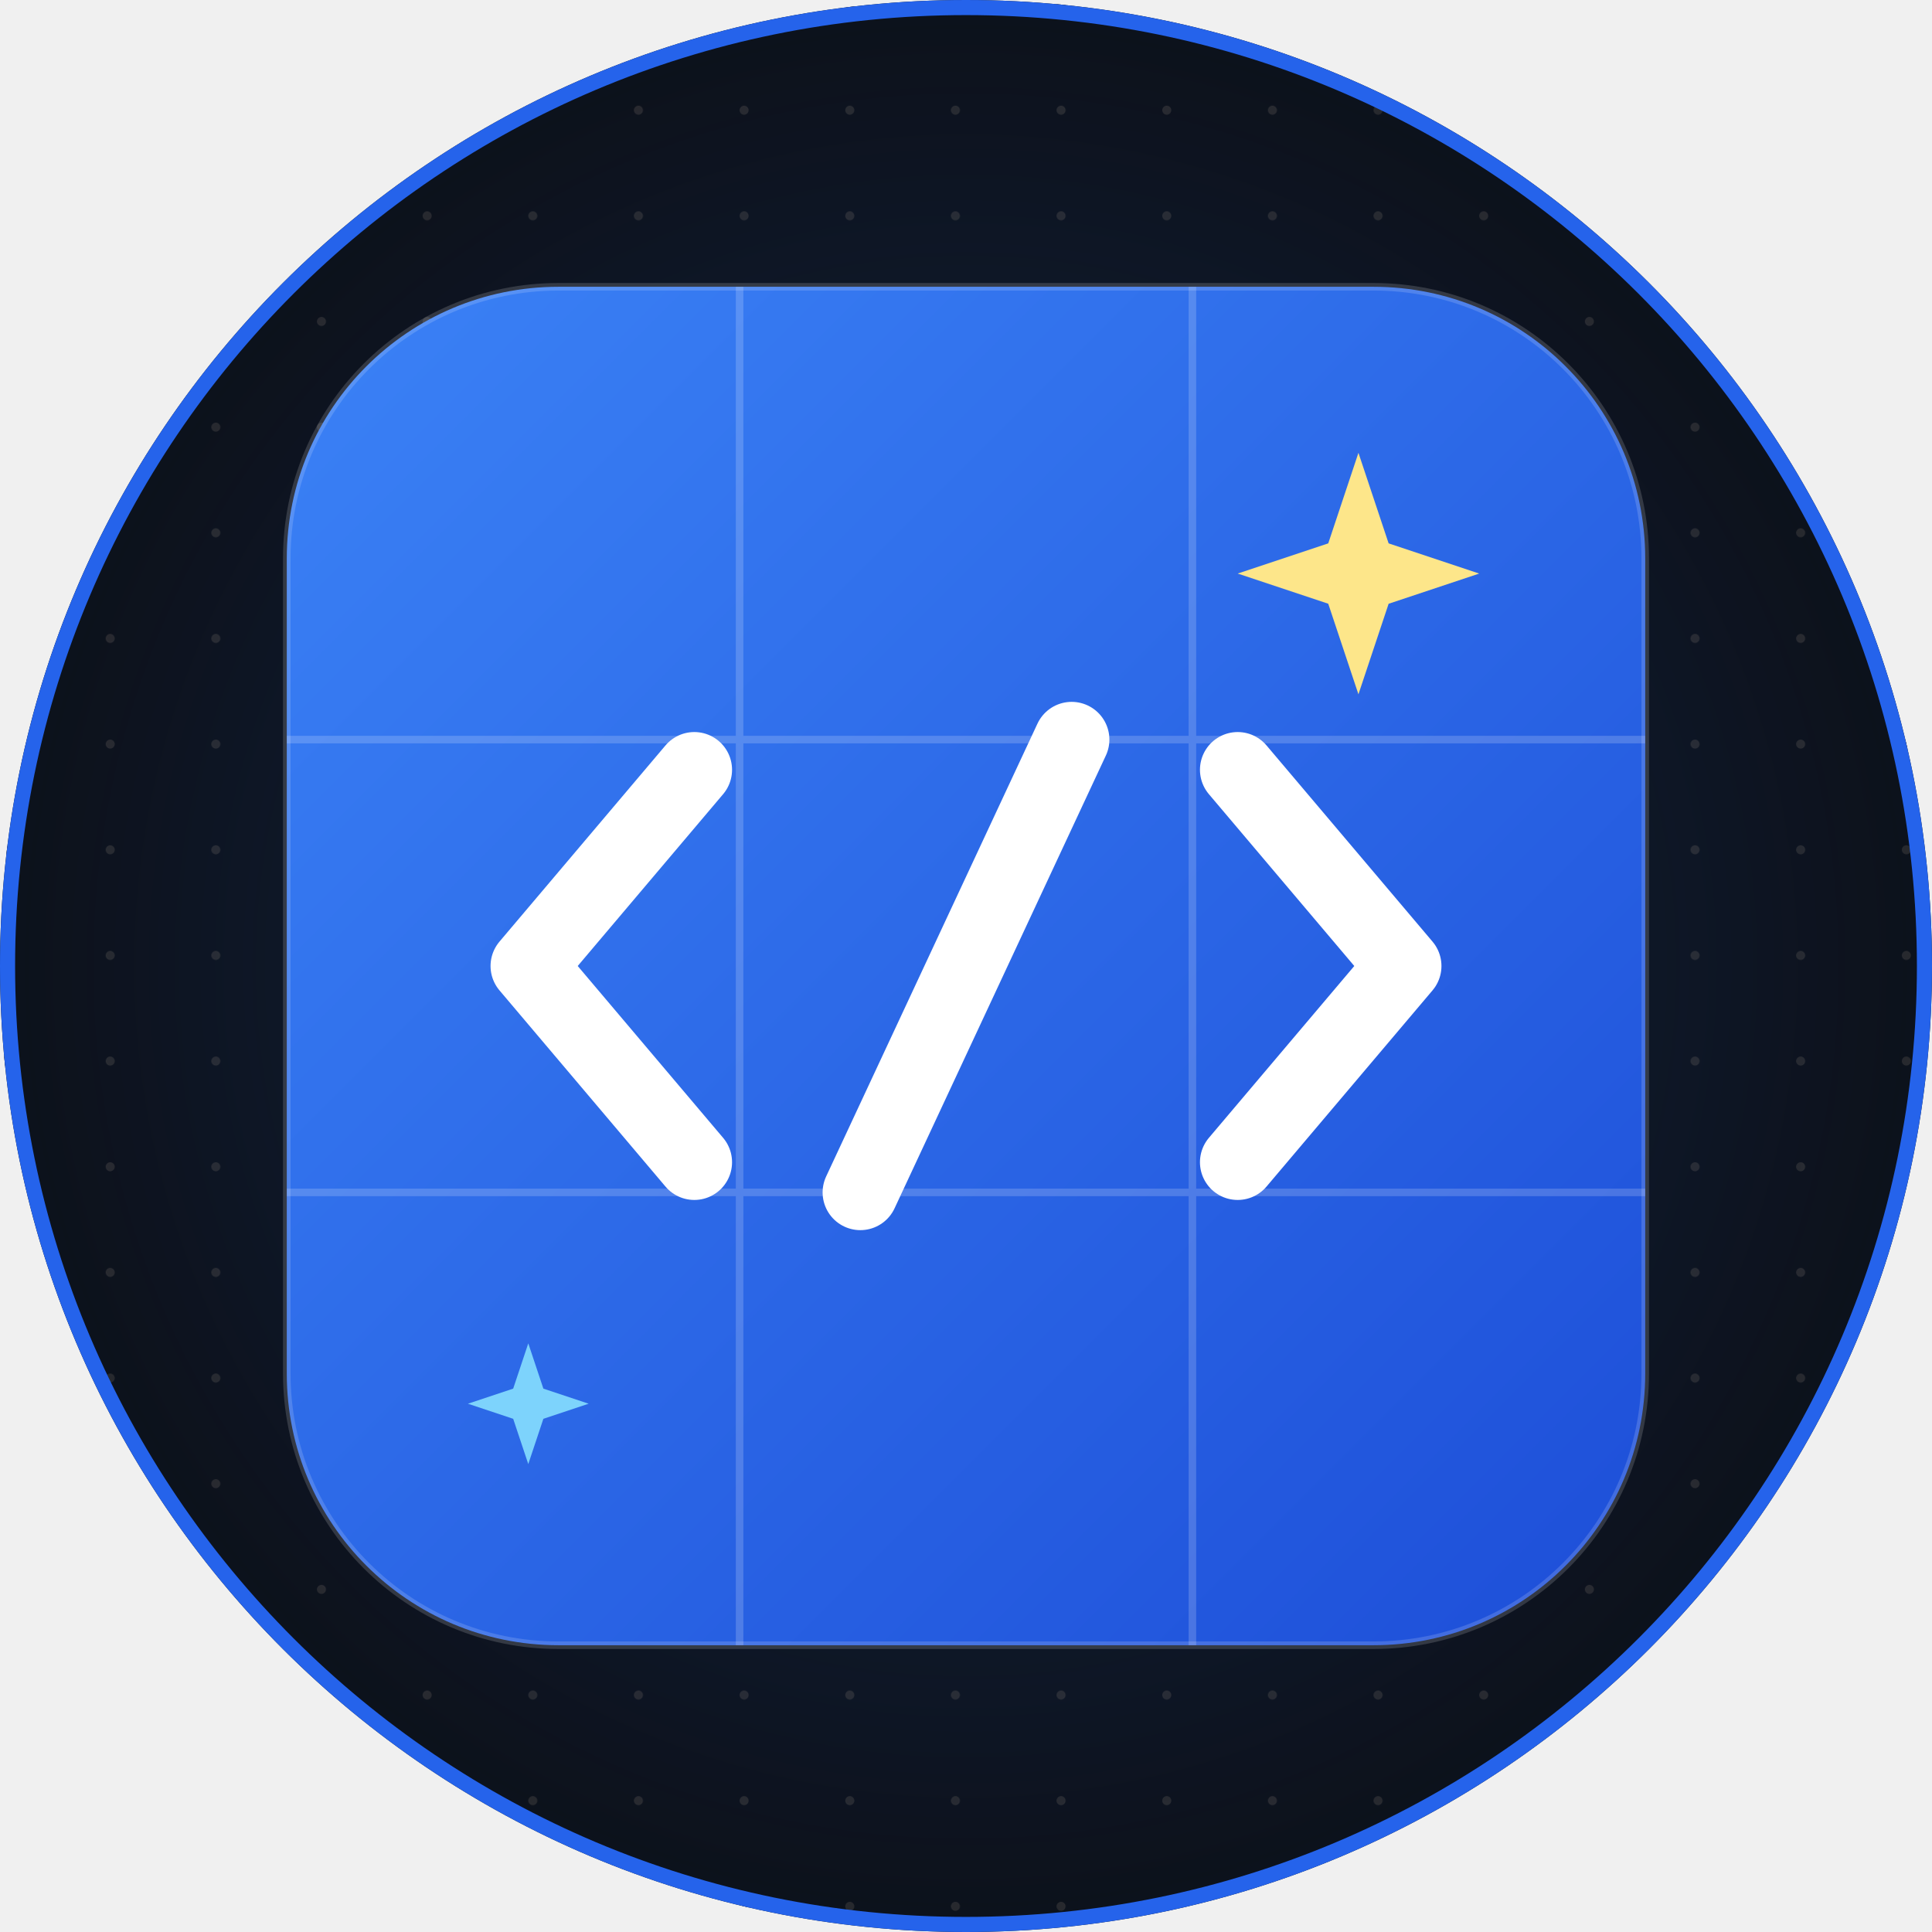
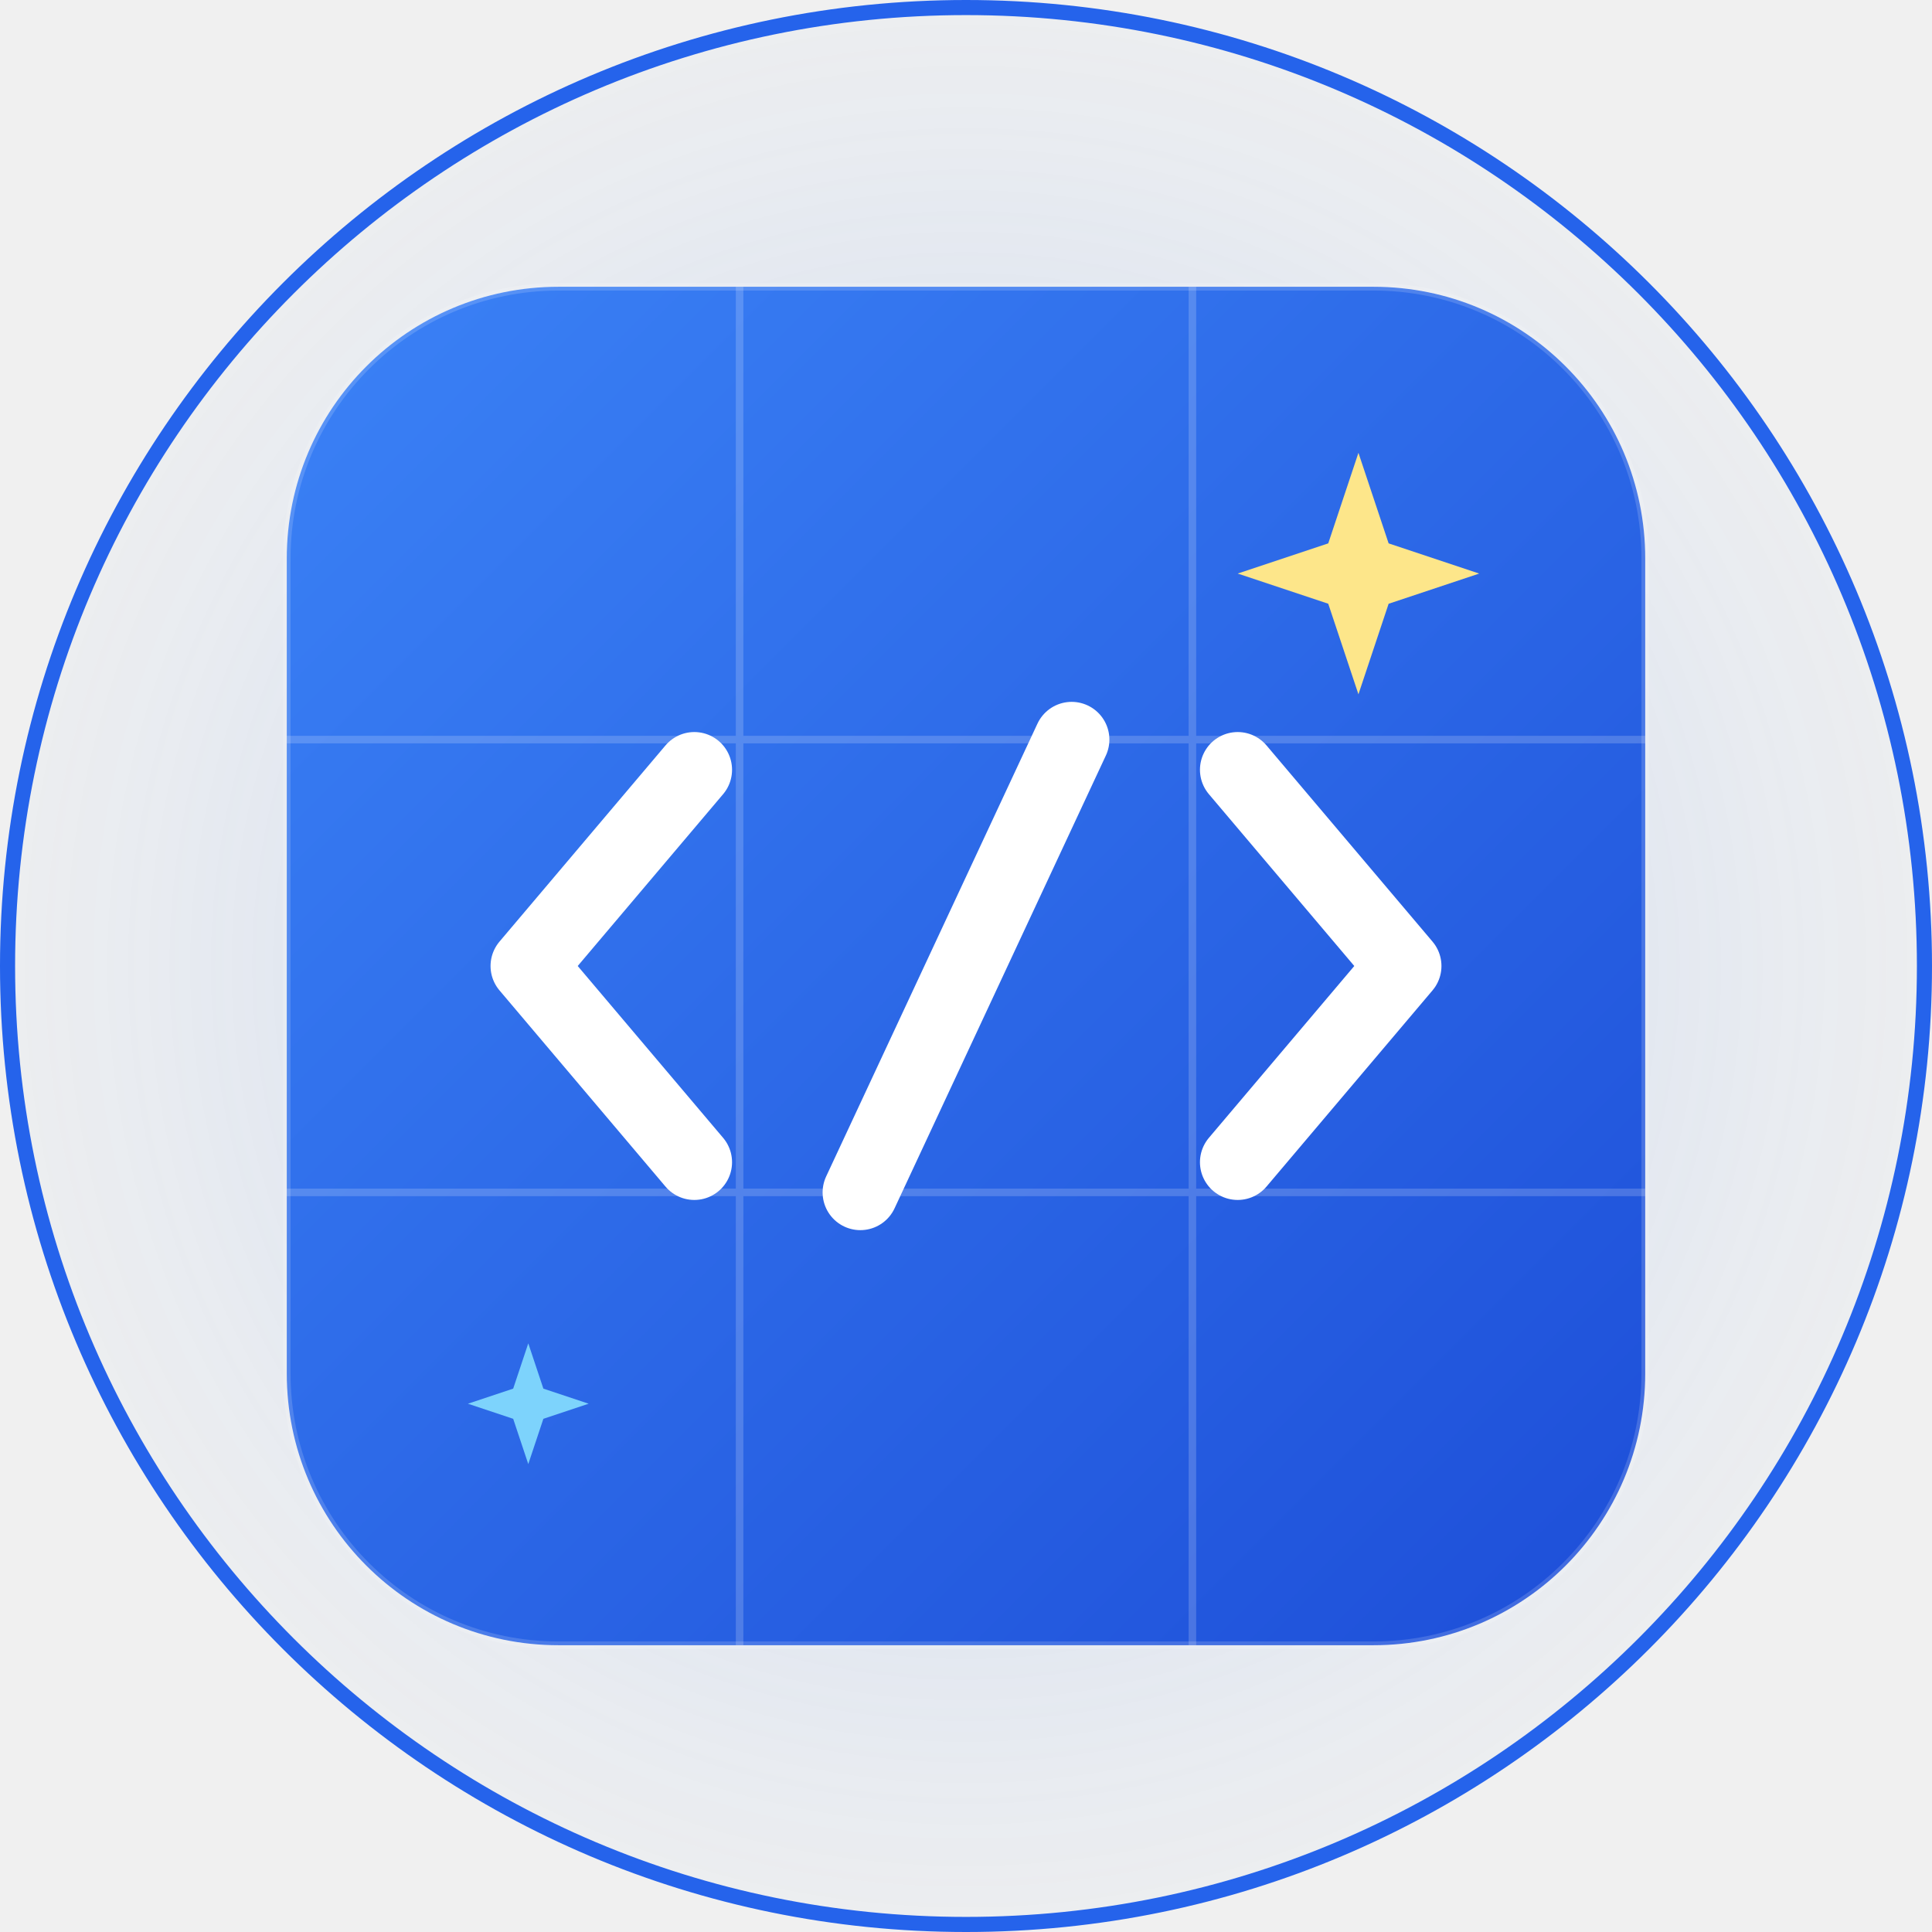
<svg xmlns="http://www.w3.org/2000/svg" width="512" height="512" viewBox="0 0 512 512">
  <defs>
    <pattern id="grid" x="0" y="0" width="28" height="28" patternUnits="userSpaceOnUse">
      <circle cx="1.2" cy="1.2" r="1.2" fill="#27272A" />
    </pattern>
    <radialGradient id="glow-blue" cx="50%" cy="50%" r="50%">
      <stop offset="0%" stop-color="#3B82F6" stop-opacity="0.35" />
      <stop offset="60%" stop-color="#3B82F6" stop-opacity="0.08" />
      <stop offset="100%" stop-color="#3B82F6" stop-opacity="0" />
    </radialGradient>
    <radialGradient id="glow-emerald" cx="50%" cy="50%" r="50%">
      <stop offset="0%" stop-color="#10B981" stop-opacity="0.35" />
      <stop offset="60%" stop-color="#10B981" stop-opacity="0.08" />
      <stop offset="100%" stop-color="#10B981" stop-opacity="0" />
    </radialGradient>
    <radialGradient id="glow-violet" cx="50%" cy="50%" r="50%">
      <stop offset="0%" stop-color="#7C3AED" stop-opacity="0.4" />
      <stop offset="60%" stop-color="#7C3AED" stop-opacity="0.08" />
      <stop offset="100%" stop-color="#7C3AED" stop-opacity="0" />
    </radialGradient>
    <linearGradient id="tile-blue" x1="0" y1="0" x2="1" y2="1">
      <stop offset="0%" stop-color="#3B82F6" />
      <stop offset="100%" stop-color="#1D4ED8" />
    </linearGradient>
    <linearGradient id="tile-emerald" x1="0" y1="0" x2="1" y2="1">
      <stop offset="0%" stop-color="#34D399" />
      <stop offset="100%" stop-color="#059669" />
    </linearGradient>
    <linearGradient id="tile-violet" x1="0" y1="0" x2="1" y2="1">
      <stop offset="0%" stop-color="#8B5CF6" />
      <stop offset="100%" stop-color="#2563EB" />
    </linearGradient>
  </defs>
  <clipPath id="clip-av">
    <circle cx="256" cy="256" r="256" />
  </clipPath>
  <g clip-path="url(#clip-av)">
-     <rect width="512" height="512" fill="#0B0F17" />
-     <rect width="512" height="512" fill="url(#grid)" />
    <circle cx="256" cy="256" r="280" fill="url(#glow-blue)" />
    <g transform="translate(256,256) scale(2.0)">
      <g>
        <rect x="-90" y="-90" width="180" height="180" rx="36" fill="url(#tile-blue)" />
        <rect x="-90" y="-90" width="180" height="180" rx="36" fill="none" stroke="#fff" stroke-opacity="0.16" />
        <g opacity="0.18" stroke="#fff" stroke-width="1">
          <line x1="-90" y1="-30" x2="90" y2="-30" />
          <line x1="-90" y1="30" x2="90" y2="30" />
          <line x1="-30" y1="-90" x2="-30" y2="90" />
          <line x1="30" y1="-90" x2="30" y2="90" />
        </g>
        <g fill="none" stroke="#fff" stroke-width="10" stroke-linecap="round" stroke-linejoin="round">
          <polyline points="-36,-26 -58,0 -36,26" />
          <polyline points="36,-26 58,0 36,26" />
          <line x1="14" y1="-30" x2="-14" y2="30" />
        </g>
        <g transform="translate(52,-52)" fill="#FDE68A">
          <path d="M0 -16 L4 -4 L16 0 L4 4 L0 16 L-4 4 L-16 0 L-4 -4 Z" />
        </g>
        <g transform="translate(-58,58)" fill="#7DD3FC">
          <path d="M0 -8 L2 -2 L8 0 L2 2 L0 8 L-2 2 L-8 0 L-2 -2 Z" />
        </g>
      </g>
    </g>
  </g>
  <circle cx="256" cy="256" r="254" fill="none" stroke="#2563EB" stroke-width="4" />
</svg>
